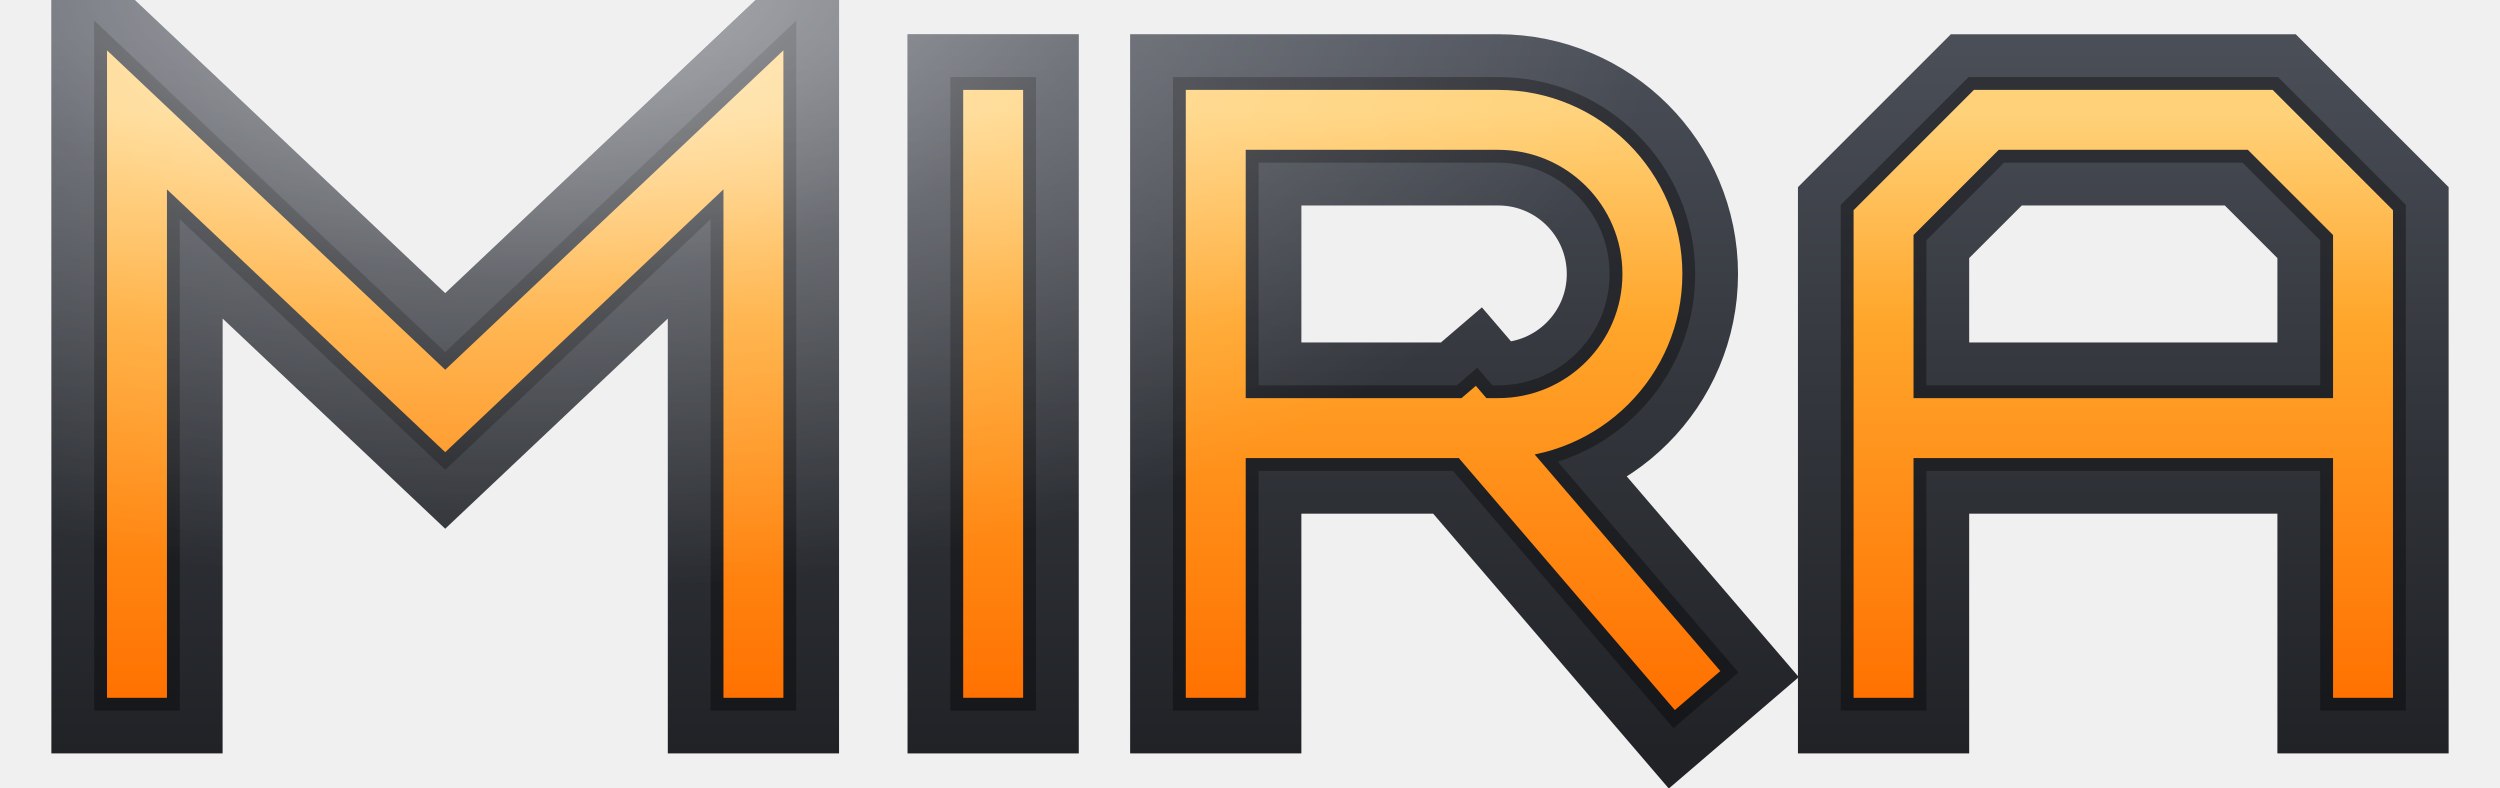
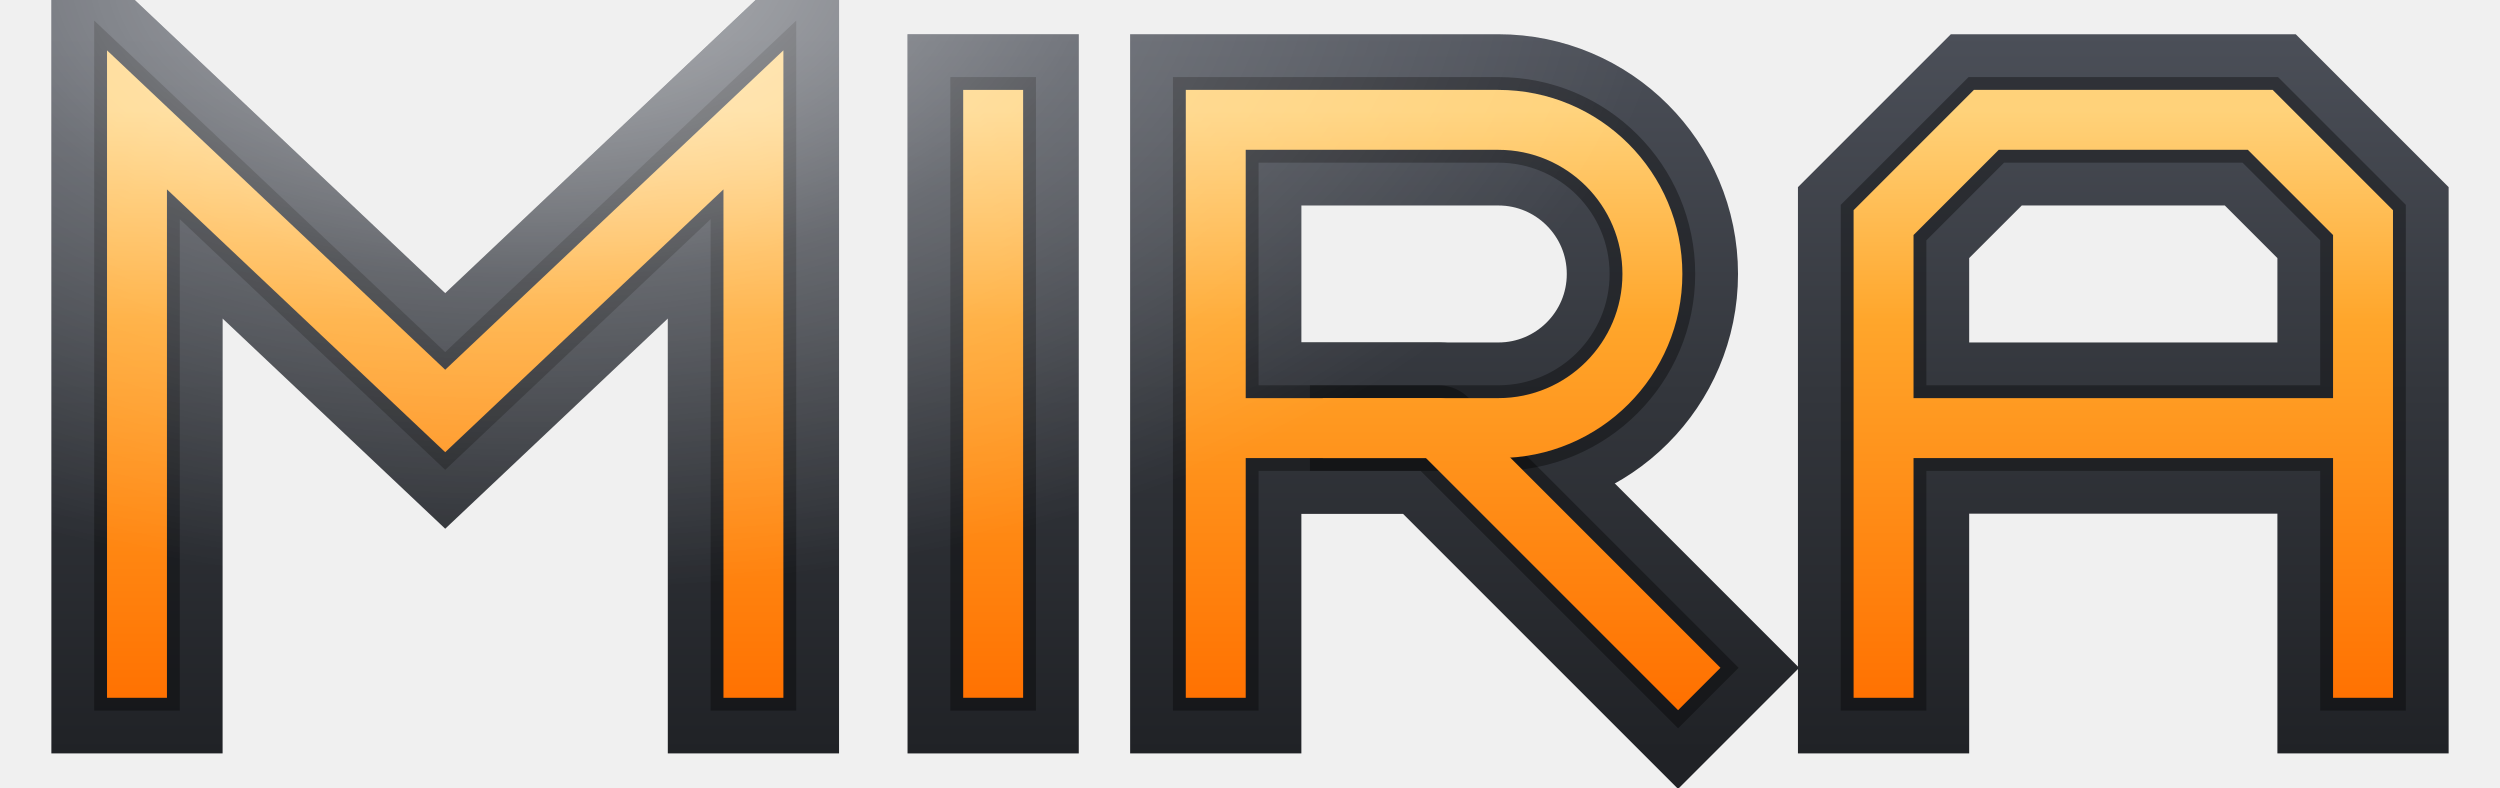
<svg xmlns="http://www.w3.org/2000/svg" viewBox="8 14 292 92" role="img" aria-label="MIRA – Mail · Identity · Routing · Access">
  <defs>
    <g id="b" fill="none" stroke-linecap="square" stroke-linejoin="miter" stroke-miterlimit="10">
      <path d="M24 92V28L60 62L96 28V92" />
      <path d="M124 28V92" />
-       <path d="M150 92V28H183A18 18 0 0 1 183 64H150M180 64L204 92" />
+       <path d="M150 92V28H183A18 18 0 0 1 183 64H150" />
+       <path d="M166 64H176L204 92" stroke-linejoin="round" />
      <path d="M228 92V40L240 28H272L284 40V92M228 64H284" />
    </g>
    <linearGradient id="rahmen" x1="0" y1="18" x2="0" y2="102" gradientUnits="userSpaceOnUse">
      <stop offset="0" stop-color="#4b4f58" />
      <stop offset=".5" stop-color="#33363c" />
      <stop offset="1" stop-color="#202226" />
    </linearGradient>
    <linearGradient id="seele" x1="0" y1="26" x2="0" y2="96" gradientUnits="userSpaceOnUse">
      <stop offset="0" stop-color="#ffd27a" />
      <stop offset=".35" stop-color="#ffa62b" />
      <stop offset="1" stop-color="#ff7000" />
    </linearGradient>
    <radialGradient id="sonne" cx="70" cy="10" r="190" gradientUnits="userSpaceOnUse" gradientTransform="translate(70 10) scale(1 .55) translate(-70 -10)">
      <stop offset="0" stop-color="#fff" stop-opacity=".6" />
      <stop offset=".35" stop-color="#fff" stop-opacity=".22" />
      <stop offset=".7" stop-color="#fff" stop-opacity="0" />
    </radialGradient>
    <mask id="form" maskUnits="userSpaceOnUse" x="0" y="0" width="320" height="150">
      <use href="#b" stroke="#fff" stroke-width="20" />
    </mask>
    <mask id="kern" maskUnits="userSpaceOnUse" x="0" y="0" width="320" height="150">
      <use href="#b" stroke="#fff" stroke-width="7" />
    </mask>
  </defs>
  <use href="#b" stroke="url(#rahmen)" stroke-width="20" />
  <use href="#b" stroke="#000" stroke-opacity=".35" stroke-width="10" />
  <g mask="url(#kern)">
    <use href="#b" stroke="#b54a00" stroke-width="9" />
    <use href="#b" stroke="url(#seele)" stroke-width="9" transform="translate(0 .9)" />
  </g>
  <rect x="0" y="0" width="320" height="110" fill="url(#sonne)" mask="url(#form)" />
</svg>
